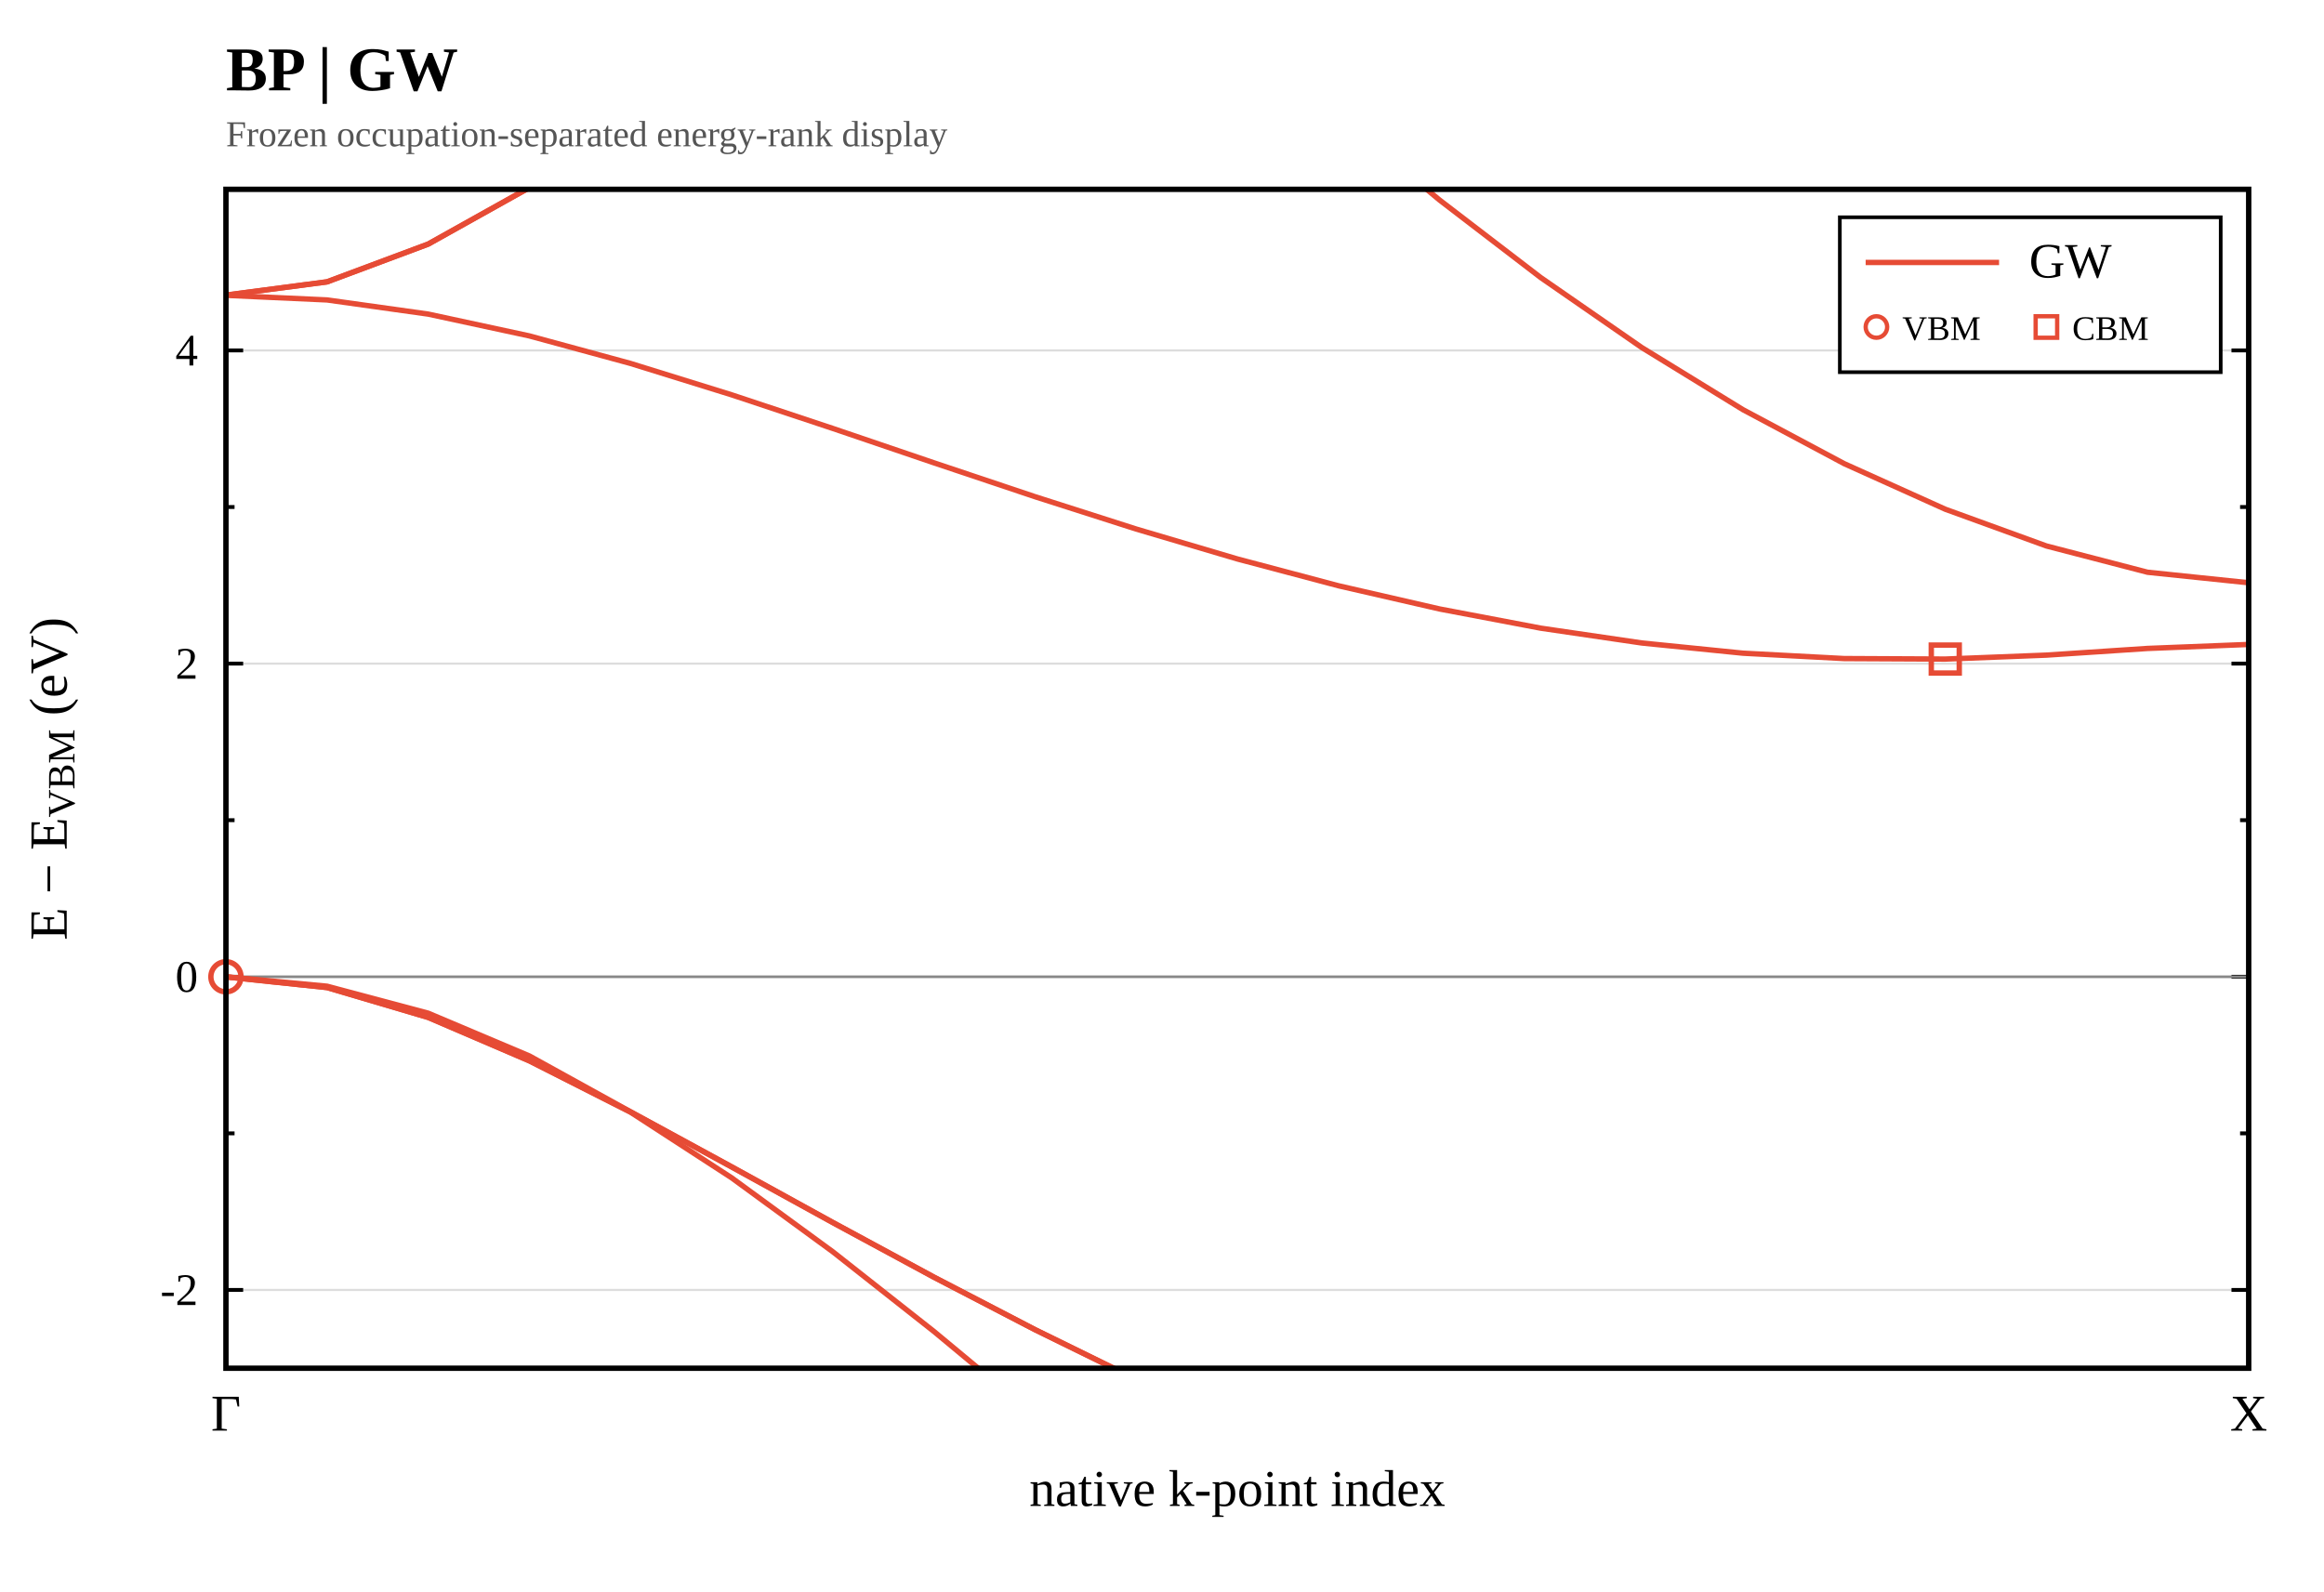
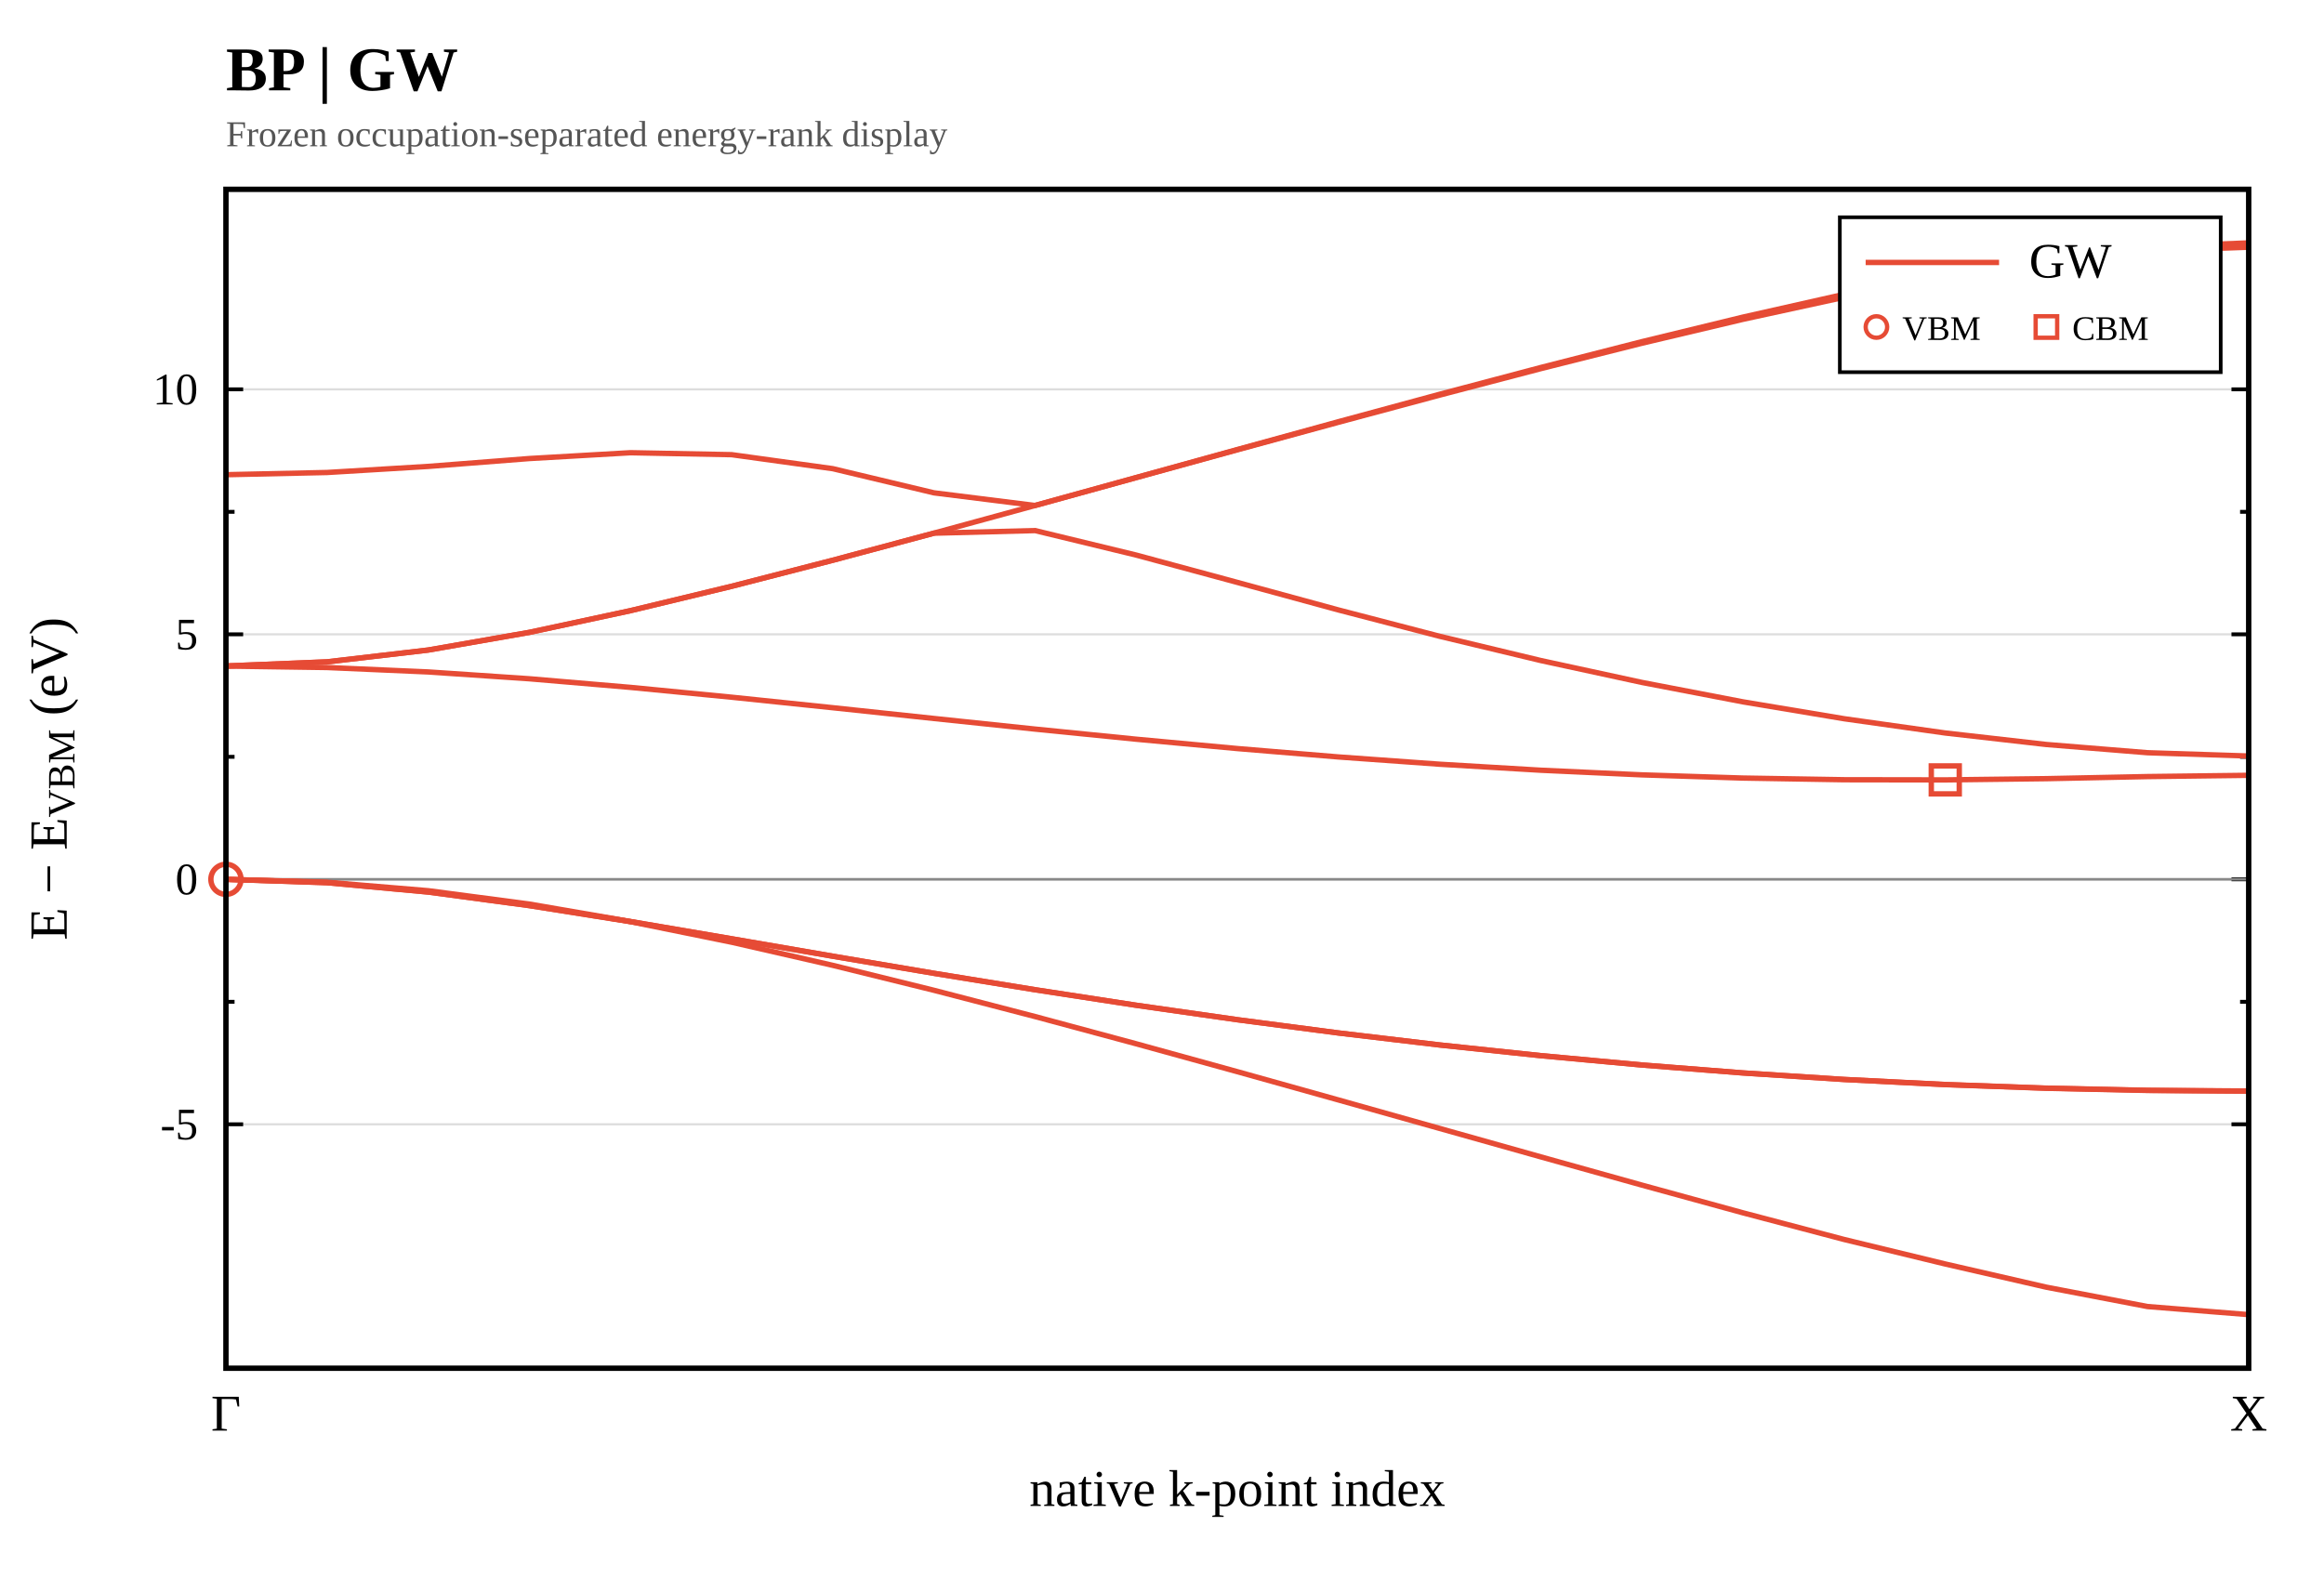
<svg xmlns="http://www.w3.org/2000/svg" width="1080" height="740" viewBox="0 0 1080 740">
  <rect width="100%" height="100%" fill="white" />
  <text x="105" y="42" font-family="Times New Roman, DejaVu Serif, serif" font-size="29" font-weight="bold">BP | GW</text>
  <defs>
    <clipPath id="frontier-clip">
      <rect x="105" y="88" width="940" height="548" />
    </clipPath>
  </defs>
  <text x="105" y="68" font-family="Times New Roman, DejaVu Serif, serif" font-size="17" fill="#555555">Frozen occupation-separated energy-rank display</text>
-   <line x1="105" y1="599.607" x2="1045" y2="599.607" stroke="#dddddd" stroke-width="1" />
-   <text x="92" y="606.607" text-anchor="end" font-family="Times New Roman, DejaVu Serif, serif" font-size="21">-2</text>
-   <line x1="105" y1="599.607" x2="113" y2="599.607" stroke="black" stroke-width="1.8" />
-   <line x1="1045" y1="599.607" x2="1037" y2="599.607" stroke="black" stroke-width="1.8" />
-   <line x1="105" y1="526.821" x2="109" y2="526.821" stroke="black" stroke-width="1.8" />
-   <line x1="1045" y1="526.821" x2="1041" y2="526.821" stroke="black" stroke-width="1.8" />
-   <line x1="105" y1="454.035" x2="1045" y2="454.035" stroke="#dddddd" stroke-width="1" />
-   <text x="92" y="461.035" text-anchor="end" font-family="Times New Roman, DejaVu Serif, serif" font-size="21">0</text>
-   <line x1="105" y1="454.035" x2="113" y2="454.035" stroke="black" stroke-width="1.8" />
-   <line x1="1045" y1="454.035" x2="1037" y2="454.035" stroke="black" stroke-width="1.8" />
-   <line x1="105" y1="381.249" x2="109" y2="381.249" stroke="black" stroke-width="1.8" />
-   <line x1="1045" y1="381.249" x2="1041" y2="381.249" stroke="black" stroke-width="1.8" />
-   <line x1="105" y1="308.463" x2="1045" y2="308.463" stroke="#dddddd" stroke-width="1" />
-   <text x="92" y="315.463" text-anchor="end" font-family="Times New Roman, DejaVu Serif, serif" font-size="21">2</text>
-   <line x1="105" y1="308.463" x2="113" y2="308.463" stroke="black" stroke-width="1.8" />
-   <line x1="1045" y1="308.463" x2="1037" y2="308.463" stroke="black" stroke-width="1.8" />
-   <line x1="105" y1="235.677" x2="109" y2="235.677" stroke="black" stroke-width="1.8" />
-   <line x1="1045" y1="235.677" x2="1041" y2="235.677" stroke="black" stroke-width="1.8" />
-   <line x1="105" y1="162.891" x2="1045" y2="162.891" stroke="#dddddd" stroke-width="1" />
-   <text x="92" y="169.891" text-anchor="end" font-family="Times New Roman, DejaVu Serif, serif" font-size="21">4</text>
-   <line x1="105" y1="162.891" x2="113" y2="162.891" stroke="black" stroke-width="1.8" />
-   <line x1="1045" y1="162.891" x2="1037" y2="162.891" stroke="black" stroke-width="1.8" />
+   <line x1="105" y1="522.609" x2="1045" y2="522.609" stroke="#dddddd" stroke-width="1" />
+   <text x="92" y="529.609" text-anchor="end" font-family="Times New Roman, DejaVu Serif, serif" font-size="21">-5</text>
+   <line x1="105" y1="522.609" x2="113" y2="522.609" stroke="black" stroke-width="1.8" />
+   <line x1="1045" y1="522.609" x2="1037" y2="522.609" stroke="black" stroke-width="1.8" />
+   <line x1="105" y1="465.670" x2="109" y2="465.670" stroke="black" stroke-width="1.8" />
+   <line x1="1045" y1="465.670" x2="1041" y2="465.670" stroke="black" stroke-width="1.8" />
+   <line x1="105" y1="408.731" x2="1045" y2="408.731" stroke="#dddddd" stroke-width="1" />
+   <text x="92" y="415.731" text-anchor="end" font-family="Times New Roman, DejaVu Serif, serif" font-size="21">0</text>
+   <line x1="105" y1="408.731" x2="113" y2="408.731" stroke="black" stroke-width="1.8" />
+   <line x1="1045" y1="408.731" x2="1037" y2="408.731" stroke="black" stroke-width="1.8" />
+   <line x1="105" y1="351.792" x2="109" y2="351.792" stroke="black" stroke-width="1.8" />
+   <line x1="1045" y1="351.792" x2="1041" y2="351.792" stroke="black" stroke-width="1.8" />
+   <line x1="105" y1="294.853" x2="1045" y2="294.853" stroke="#dddddd" stroke-width="1" />
+   <text x="92" y="301.853" text-anchor="end" font-family="Times New Roman, DejaVu Serif, serif" font-size="21">5</text>
+   <line x1="105" y1="294.853" x2="113" y2="294.853" stroke="black" stroke-width="1.8" />
+   <line x1="1045" y1="294.853" x2="1037" y2="294.853" stroke="black" stroke-width="1.8" />
+   <line x1="105" y1="237.914" x2="109" y2="237.914" stroke="black" stroke-width="1.8" />
+   <line x1="1045" y1="237.914" x2="1041" y2="237.914" stroke="black" stroke-width="1.8" />
+   <line x1="105" y1="180.975" x2="1045" y2="180.975" stroke="#dddddd" stroke-width="1" />
+   <text x="92" y="187.975" text-anchor="end" font-family="Times New Roman, DejaVu Serif, serif" font-size="21">10</text>
+   <line x1="105" y1="180.975" x2="113" y2="180.975" stroke="black" stroke-width="1.8" />
+   <line x1="1045" y1="180.975" x2="1037" y2="180.975" stroke="black" stroke-width="1.8" />
  <line x1="105.000" y1="88" x2="105.000" y2="636" stroke="#aaaaaa" stroke-width="1.4" />
  <text x="105.000" y="665" text-anchor="middle" font-family="Times New Roman, DejaVu Serif, serif" font-size="24">Γ</text>
  <line x1="105.000" y1="88" x2="105.000" y2="96" stroke="black" stroke-width="1.8" />
  <line x1="105.000" y1="636" x2="105.000" y2="628" stroke="black" stroke-width="1.8" />
  <line x1="1045.000" y1="88" x2="1045.000" y2="636" stroke="#aaaaaa" stroke-width="1.4" />
  <text x="1045.000" y="665" text-anchor="middle" font-family="Times New Roman, DejaVu Serif, serif" font-size="24">X</text>
  <line x1="1045.000" y1="88" x2="1045.000" y2="96" stroke="black" stroke-width="1.8" />
  <line x1="1045.000" y1="636" x2="1045.000" y2="628" stroke="black" stroke-width="1.8" />
-   <line x1="105" y1="454.035" x2="1045" y2="454.035" stroke="#888888" stroke-width="1.2" />
-   <path id="GW-rank-1" d="M105.000,454.110 L152.000,459.054 L199.000,472.949 L246.000,493.141 L293.000,516.971 L340.000,547.489 L387.000,581.844 L434.000,618.893 L481.000,657.925 L528.000,698.378 L575.000,739.804 L622.000,781.817 L669.000,824.087 L716.000,866.339 L763.000,908.290 L810.000,949.502 L857.000,989.074 L904.000,1025.499 L951.000,1059.977 L998.000,1088.719 L1045.000,1100.733" fill="none" stroke="#E64B35" stroke-width="2.5" clip-path="url(#frontier-clip)" />
-   <path id="GW-rank-2" d="M105.000,454.068 L152.000,459.043 L199.000,472.916 L246.000,493.058 L293.000,516.854 L340.000,542.463 L387.000,568.319 L434.000,593.715 L481.000,618.115 L528.000,641.161 L575.000,662.608 L622.000,682.299 L669.000,700.127 L716.000,716.010 L763.000,729.876 L810.000,741.698 L857.000,751.434 L904.000,759.023 L951.000,764.442 L998.000,767.683 L1045.000,768.784" fill="none" stroke="#E64B35" stroke-width="2.5" clip-path="url(#frontier-clip)" />
-   <path id="GW-rank-3" d="M105.000,454.035 L152.000,458.424 L199.000,470.965 L246.000,490.828 L293.000,516.766 L340.000,542.334 L387.000,568.198 L434.000,593.616 L481.000,618.045 L528.000,641.122 L575.000,662.596 L622.000,682.297 L669.000,700.116 L716.000,715.987 L763.000,729.865 L810.000,741.667 L857.000,751.337 L904.000,758.862 L951.000,764.236 L998.000,767.467 L1045.000,768.522" fill="none" stroke="#E64B35" stroke-width="2.5" clip-path="url(#frontier-clip)" />
-   <path id="GW-rank-4" d="M105.000,137.278 L152.000,139.425 L199.000,146.007 L246.000,156.143 L293.000,168.938 L340.000,183.529 L387.000,199.149 L434.000,215.131 L481.000,230.886 L528.000,245.915 L575.000,259.816 L622.000,272.280 L669.000,283.071 L716.000,291.994 L763.000,298.890 L810.000,303.629 L857.000,306.122 L904.000,306.358 L951.000,304.523 L998.000,301.416 L1045.000,299.560" fill="none" stroke="#E64B35" stroke-width="2.5" clip-path="url(#frontier-clip)" />
-   <path id="GW-rank-5" d="M105.000,137.198 L152.000,131.035 L199.000,113.482 L246.000,87.218 L293.000,54.964 L340.000,18.799 L387.000,-19.884 L434.000,-60.120 L481.000,-64.008 L528.000,-27.626 L575.000,12.966 L622.000,53.917 L669.000,92.991 L716.000,129.022 L763.000,161.574 L810.000,190.440 L857.000,215.513 L904.000,236.701 L951.000,253.786 L998.000,266.002 L1045.000,270.888" fill="none" stroke="#E64B35" stroke-width="2.5" clip-path="url(#frontier-clip)" />
-   <path id="GW-rank-6" d="M105.000,137.162 L152.000,130.976 L199.000,113.426 L246.000,87.194 L293.000,54.941 L340.000,18.728 L387.000,-19.985 L434.000,-60.219 L481.000,-101.242 L528.000,-142.654 L575.000,-183.953 L622.000,-224.892 L669.000,-265.217 L716.000,-304.536 L763.000,-342.289 L810.000,-377.853 L857.000,-410.548 L904.000,-439.482 L951.000,-463.198 L998.000,-479.590 L1045.000,-484.930" fill="none" stroke="#E64B35" stroke-width="2.5" clip-path="url(#frontier-clip)" />
-   <path id="GW-rank-7" d="M105.000,-147.014 L152.000,-150.285 L199.000,-159.328 L246.000,-171.018 L293.000,-179.650 L340.000,-176.753 L387.000,-155.963 L434.000,-120.074 L481.000,-101.280 L528.000,-142.784 L575.000,-184.397 L622.000,-225.751 L669.000,-266.482 L716.000,-306.237 L763.000,-344.625 L810.000,-381.122 L857.000,-414.972 L904.000,-445.001 L951.000,-469.344 L998.000,-485.435 L1045.000,-491.348" fill="none" stroke="#E64B35" stroke-width="2.5" clip-path="url(#frontier-clip)" />
-   <circle id="GW-VBM-1" cx="105.000" cy="454.035" r="7" fill="none" stroke="#E64B35" stroke-width="2.5" />
-   <rect id="GW-CBM-1" x="897.500" y="299.858" width="13" height="13" fill="none" stroke="#E64B35" stroke-width="2.5" />
+   <line x1="105" y1="408.731" x2="1045" y2="408.731" stroke="#888888" stroke-width="1.2" />
+   <path id="GW-rank-1" d="M105.000,408.755 L152.000,410.302 L199.000,414.650 L246.000,420.968 L293.000,428.425 L340.000,437.974 L387.000,448.724 L434.000,460.317 L481.000,472.531 L528.000,485.189 L575.000,498.152 L622.000,511.298 L669.000,524.525 L716.000,537.746 L763.000,550.873 L810.000,563.769 L857.000,576.151 L904.000,587.549 L951.000,598.338 L998.000,607.332 L1045.000,611.091" fill="none" stroke="#E64B35" stroke-width="2.5" clip-path="url(#frontier-clip)" />
+   <path id="GW-rank-2" d="M105.000,408.741 L152.000,410.298 L199.000,414.639 L246.000,420.942 L293.000,428.388 L340.000,436.401 L387.000,444.492 L434.000,452.439 L481.000,460.074 L528.000,467.285 L575.000,473.996 L622.000,480.158 L669.000,485.737 L716.000,490.706 L763.000,495.045 L810.000,498.745 L857.000,501.791 L904.000,504.166 L951.000,505.861 L998.000,506.876 L1045.000,507.220" fill="none" stroke="#E64B35" stroke-width="2.5" clip-path="url(#frontier-clip)" />
+   <path id="GW-rank-3" d="M105.000,408.731 L152.000,410.105 L199.000,414.029 L246.000,420.244 L293.000,428.361 L340.000,436.361 L387.000,444.454 L434.000,452.408 L481.000,460.052 L528.000,467.273 L575.000,473.992 L622.000,480.157 L669.000,485.733 L716.000,490.699 L763.000,495.042 L810.000,498.735 L857.000,501.761 L904.000,504.115 L951.000,505.797 L998.000,506.808 L1045.000,507.138" fill="none" stroke="#E64B35" stroke-width="2.5" clip-path="url(#frontier-clip)" />
+   <path id="GW-rank-4" d="M105.000,309.614 L152.000,310.286 L199.000,312.345 L246.000,315.517 L293.000,319.521 L340.000,324.086 L387.000,328.974 L434.000,333.975 L481.000,338.905 L528.000,343.608 L575.000,347.958 L622.000,351.858 L669.000,355.234 L716.000,358.026 L763.000,360.184 L810.000,361.667 L857.000,362.447 L904.000,362.521 L951.000,361.947 L998.000,360.975 L1045.000,360.394" fill="none" stroke="#E64B35" stroke-width="2.5" clip-path="url(#frontier-clip)" />
+   <path id="GW-rank-5" d="M105.000,309.589 L152.000,307.661 L199.000,302.168 L246.000,293.950 L293.000,283.857 L340.000,272.540 L387.000,260.436 L434.000,247.846 L481.000,246.629 L528.000,258.014 L575.000,270.715 L622.000,283.529 L669.000,295.756 L716.000,307.031 L763.000,317.217 L810.000,326.249 L857.000,334.095 L904.000,340.725 L951.000,346.071 L998.000,349.893 L1045.000,351.422" fill="none" stroke="#E64B35" stroke-width="2.5" clip-path="url(#frontier-clip)" />
+   <path id="GW-rank-6" d="M105.000,309.578 L152.000,307.642 L199.000,302.151 L246.000,293.942 L293.000,283.850 L340.000,272.518 L387.000,260.405 L434.000,247.815 L481.000,234.978 L528.000,222.020 L575.000,209.097 L622.000,196.287 L669.000,183.668 L716.000,171.365 L763.000,159.552 L810.000,148.423 L857.000,138.193 L904.000,129.139 L951.000,121.718 L998.000,116.588 L1045.000,114.917" fill="none" stroke="#E64B35" stroke-width="2.5" clip-path="url(#frontier-clip)" />
+   <path id="GW-rank-7" d="M105.000,220.656 L152.000,219.632 L199.000,216.802 L246.000,213.144 L293.000,210.443 L340.000,211.350 L387.000,217.855 L434.000,229.085 L481.000,234.966 L528.000,221.979 L575.000,208.958 L622.000,196.018 L669.000,183.272 L716.000,170.833 L763.000,158.820 L810.000,147.400 L857.000,136.808 L904.000,127.412 L951.000,119.794 L998.000,114.759 L1045.000,112.909" fill="none" stroke="#E64B35" stroke-width="2.5" clip-path="url(#frontier-clip)" />
+   <circle id="GW-VBM-1" cx="105.000" cy="408.731" r="7" fill="none" stroke="#E64B35" stroke-width="2.5" />
+   <rect id="GW-CBM-1" x="897.500" y="356.021" width="13" height="13" fill="none" stroke="#E64B35" stroke-width="2.5" />
  <rect x="105" y="88" width="940" height="548" fill="none" stroke="black" stroke-width="2.5" />
  <text x="575.0" y="700" text-anchor="middle" font-family="Times New Roman, DejaVu Serif, serif" font-size="24">native k-point index</text>
  <text x="31" y="362.0" text-anchor="middle" transform="rotate(-90 31 362.0)" font-family="Times New Roman, DejaVu Serif, serif" font-size="25">E − E<tspan baseline-shift="sub" font-size="18">VBM</tspan> (eV)</text>
  <rect x="855" y="101" width="177" height="72" fill="white" stroke="black" stroke-width="1.7" />
  <line x1="867" y1="122" x2="929" y2="122" stroke="#E64B35" stroke-width="2.5" />
  <text x="943" y="129" font-family="Times New Roman, DejaVu Serif, serif" font-size="23">GW</text>
  <circle cx="872" cy="152" r="5" fill="none" stroke="#E64B35" stroke-width="2" />
  <text x="884" y="158" font-family="Times New Roman, DejaVu Serif, serif" font-size="16">VBM</text>
  <rect x="946" y="147" width="10" height="10" fill="none" stroke="#E64B35" stroke-width="2" />
  <text x="963" y="158" font-family="Times New Roman, DejaVu Serif, serif" font-size="16">CBM</text>
</svg>
